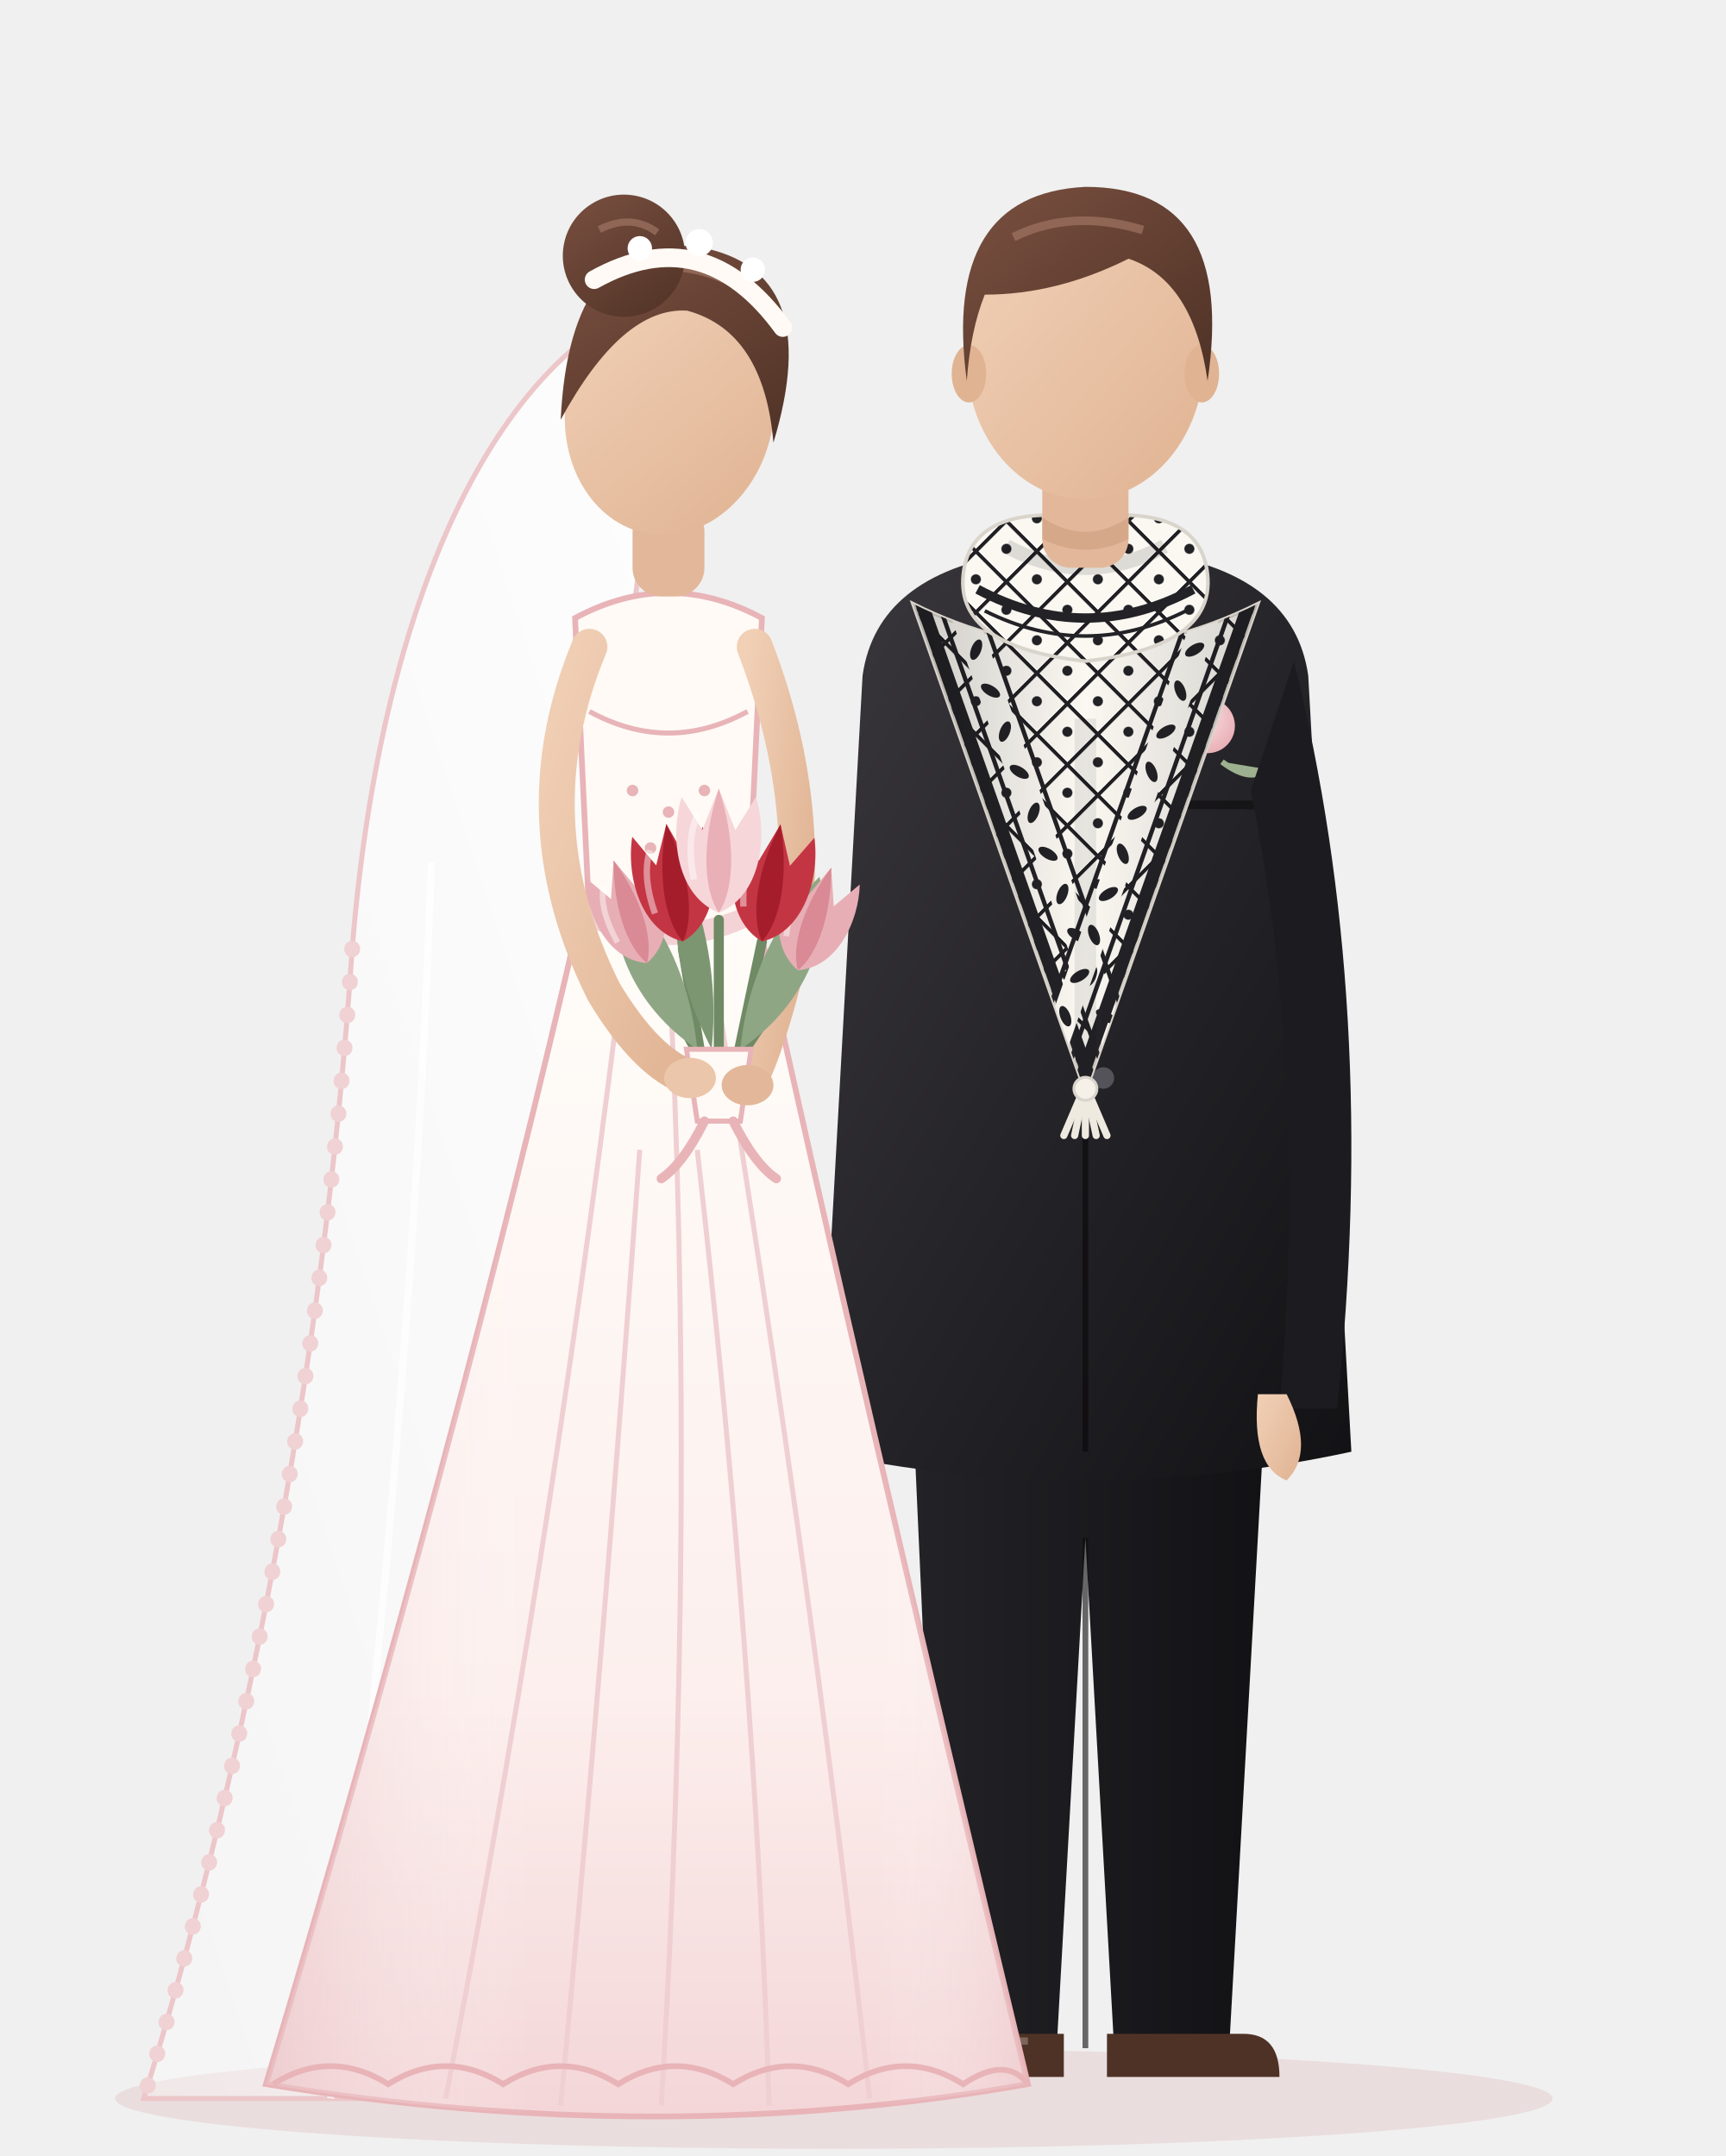
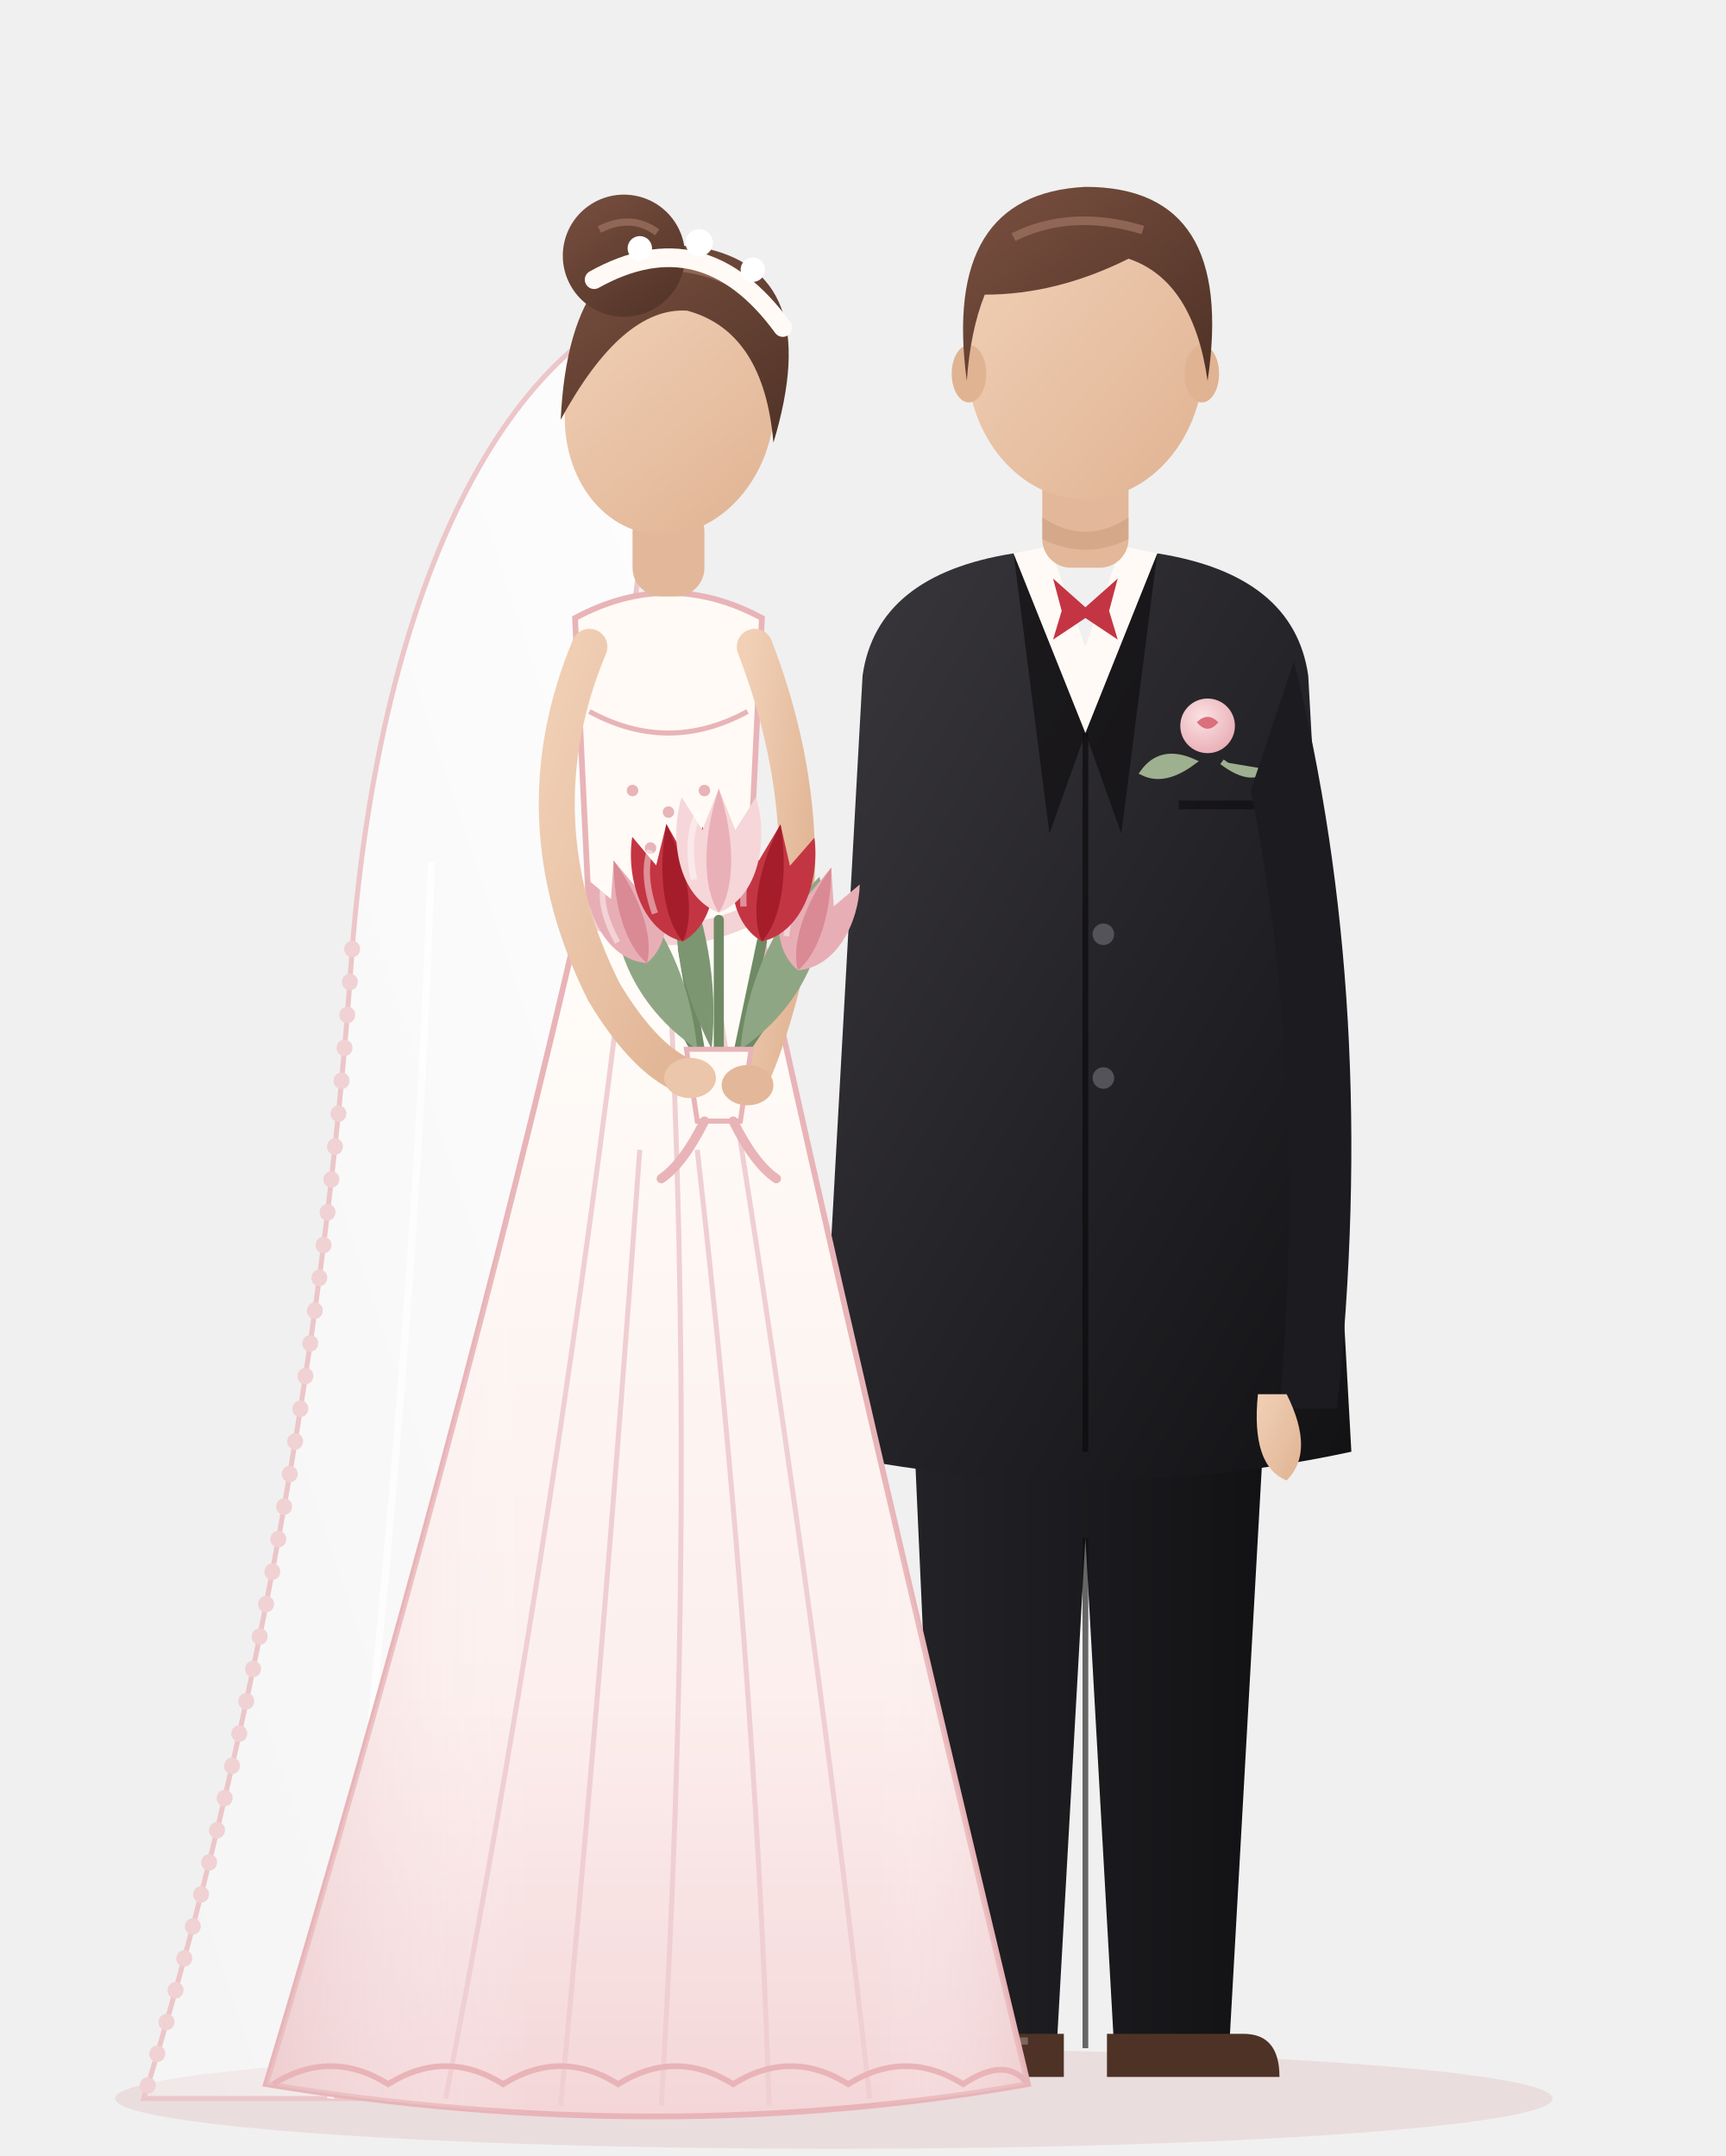
<svg xmlns="http://www.w3.org/2000/svg" viewBox="0 0 240 300">
  <defs>
    <linearGradient id="gown" x1="0" y1="0" x2="0" y2="1">
      <stop offset="0" stop-color="#fffdf9" />
      <stop offset=".65" stop-color="#fcefed" />
      <stop offset="1" stop-color="#f4d6d8" />
    </linearGradient>
    <linearGradient id="gownS" x1="0" y1="0" x2="1" y2="0">
      <stop offset="0" stop-color="#e9c4c7" stop-opacity=".55" />
      <stop offset=".35" stop-color="#fff" stop-opacity="0" />
      <stop offset=".8" stop-color="#fff" stop-opacity="0" />
      <stop offset="1" stop-color="#e9c4c7" stop-opacity=".45" />
    </linearGradient>
    <linearGradient id="suit" x1="0" y1="0" x2="1" y2="1">
      <stop offset="0" stop-color="#3a383d" />
      <stop offset=".55" stop-color="#232226" />
      <stop offset="1" stop-color="#121114" />
    </linearGradient>
    <linearGradient id="pants" x1="0" y1="0" x2="1" y2="0">
      <stop offset="0" stop-color="#232226" />
      <stop offset="1" stop-color="#121114" />
    </linearGradient>
    <linearGradient id="veil" x1="1" y1="0" x2="0" y2="1">
      <stop offset="0" stop-color="#fff" stop-opacity=".95" />
      <stop offset="1" stop-color="#fff" stop-opacity=".3" />
    </linearGradient>
    <linearGradient id="skin" x1="0" y1="0" x2="1" y2="1">
      <stop offset="0" stop-color="#f1d0b6" />
      <stop offset="1" stop-color="#e0b393" />
    </linearGradient>
    <linearGradient id="hairG" x1="0" y1="0" x2="1" y2="1">
      <stop offset="0" stop-color="#7a5040" />
      <stop offset="1" stop-color="#4f3226" />
    </linearGradient>
    <radialGradient id="rose1" cx=".4" cy=".35" r=".7">
      <stop offset="0" stop-color="#e05664" />
      <stop offset="1" stop-color="#a51d2b" />
    </radialGradient>
    <radialGradient id="rose2" cx=".4" cy=".35" r=".7">
      <stop offset="0" stop-color="#fbe1e3" />
      <stop offset="1" stop-color="#e8aeb5" />
    </radialGradient>
    <pattern id="kuf" width="6" height="6" patternUnits="userSpaceOnUse" patternTransform="rotate(45)">
      <rect width="6" height="6" fill="#fbf8f2" />
      <path d="M0 0H6M0 0V6" stroke="#232226" stroke-width="1" />
      <circle cx="3" cy="3" r=".7" fill="#232226" />
    </pattern>
    <linearGradient id="kufS" x1="0" x2="1">
      <stop offset="0" stop-color="#000" stop-opacity=".18" />
      <stop offset=".5" stop-color="#000" stop-opacity="0" />
      <stop offset="1" stop-color="#000" stop-opacity=".15" />
    </linearGradient>
  </defs>
  <ellipse cx="116" cy="292" rx="100" ry="7" fill="#b3202f" opacity=".09" />
  <path d="M96 40 C70 46 53 82 49 132 C45 192 33 250 20 292 L104 292 C84 240 80 182 84 132 C86 98 90 64 96 40Z" fill="url(#veil)" stroke="#ecc6c9" stroke-width=".7" />
  <path d="M49 132 C45 192 33 250 20 292" fill="none" stroke="#f0d2d4" stroke-width="2.2" stroke-dasharray=".1 4.5" stroke-linecap="round" />
  <path d="M60 120 C58 180 52 240 46 292" stroke="#fff" stroke-opacity=".7" stroke-width="1" fill="none" />
  <path d="M127 196 L131 285 L147 285 L151 214 L155 285 L171 285 L176 196Z" fill="url(#pants)" />
  <path d="M151 214 L151 285" stroke="#0b0a0c" stroke-width=".8" opacity=".6" />
  <path d="M129 283 h19 v6 h-24 q0-6 5-6Z M154 283 h19 q5 0 5 6 h-24Z" fill="#4f3226" />
  <path d="M131 284 h12" stroke="#fff" stroke-opacity=".25" stroke-width="1" />
  <path d="M120 94 Q122 80 141 77 L151 102 L161 77 Q180 80 182 94 L188 202 Q151 210 114 202Z" fill="url(#suit)" />
  <path d="M141 77 L151 102 L161 77 L156 76 L151 90 L146 76Z" fill="#fffaf5" />
  <path d="M141 77 L146 116 L151 102Z M161 77 L156 116 L151 102Z" fill="#0b0a0c" opacity=".6" />
  <path d="M151 102 L151 202" stroke="#0b0a0c" stroke-width=".8" opacity=".7" />
  <circle cx="153.5" cy="130" r="1.5" fill="#55535a" />
  <circle cx="153.5" cy="150" r="1.5" fill="#55535a" />
  <path d="M146.5 80.5 l4.5 4 l4.5 -4 l-1.2 4.5 l1.2 4 l-4.5-3 l-4.5 3 l1.2-4Z" fill="#c43543" />
  <path d="M164 112 h12" stroke="#0b0a0c" stroke-width="1.2" opacity=".6" />
  <path d="M166 106 q-4 3 -7 1.5 q2.5-3.5 7-1.5Z M170 106 q4 3 6 1" fill="#9db08f" stroke="#9db08f" stroke-width=".8" />
  <circle cx="168" cy="101" r="3.8" fill="url(#rose2)" />
  <path d="M166.5 100.5 q1.5-1.5 3 0 q-1.5 1.8 -3 0Z" fill="#d9707b" />
-   <defs>
-     <clipPath id="kufTri">
-       <path d="M127.0 84.0 Q151 96 175.0 84.0 L151.0 152.0 Z" />
-     </clipPath>
-   </defs>
-   <path d="M127.0 84.0 Q151 96 175.0 84.0 L151.0 152.0 Z" fill="url(#kuf)" stroke="#d9d4cc" stroke-width=".5" />
-   <g clip-path="url(#kufTri)">
-     <path d="M128.1 83.6 L152.1 151.6" stroke="#232226" stroke-width="1.8" />
-     <path d="M130.2 82.9 L154.2 150.9" stroke="#232226" stroke-width="0.6" />
-     <path d="M132.8 81.9 L156.8 149.9" stroke="#fbf8f2" stroke-width="3.6" />
-     <ellipse cx="133.8" cy="84.8" rx="1.5" ry=".7" transform="rotate(31 133.8 84.8)" fill="#232226" />
-     <ellipse cx="135.8" cy="90.4" rx="1.5" ry=".7" transform="rotate(111 135.8 90.4)" fill="#232226" />
-     <ellipse cx="137.8" cy="96.1" rx="1.5" ry=".7" transform="rotate(31 137.8 96.1)" fill="#232226" />
-     <ellipse cx="139.8" cy="101.8" rx="1.5" ry=".7" transform="rotate(111 139.8 101.8)" fill="#232226" />
-     <ellipse cx="141.8" cy="107.4" rx="1.5" ry=".7" transform="rotate(31 141.8 107.4)" fill="#232226" />
-     <ellipse cx="143.8" cy="113.1" rx="1.5" ry=".7" transform="rotate(111 143.8 113.1)" fill="#232226" />
-     <ellipse cx="145.8" cy="118.8" rx="1.5" ry=".7" transform="rotate(31 145.8 118.8)" fill="#232226" />
-     <ellipse cx="147.8" cy="124.4" rx="1.5" ry=".7" transform="rotate(111 147.8 124.4)" fill="#232226" />
-     <ellipse cx="149.8" cy="130.1" rx="1.5" ry=".7" transform="rotate(31 149.8 130.1)" fill="#232226" />
-     <ellipse cx="151.8" cy="135.8" rx="1.5" ry=".7" transform="rotate(111 151.8 135.8)" fill="#232226" />
-     <ellipse cx="153.8" cy="141.4" rx="1.5" ry=".7" transform="rotate(31 153.8 141.4)" fill="#232226" />
-     <ellipse cx="155.8" cy="147.1" rx="1.5" ry=".7" transform="rotate(111 155.8 147.1)" fill="#232226" />
-     <path d="M135.1 81.1 L159.1 149.1" stroke="#232226" stroke-width=".6" />
-     <path d="M173.9 83.6 L149.9 151.6" stroke="#232226" stroke-width="1.8" />
-     <path d="M171.8 82.9 L147.8 150.9" stroke="#232226" stroke-width="0.6" />
-     <path d="M169.2 81.9 L145.2 149.9" stroke="#fbf8f2" stroke-width="3.6" />
-     <ellipse cx="168.2" cy="84.8" rx="1.5" ry=".7" transform="rotate(69 168.2 84.8)" fill="#232226" />
-     <ellipse cx="166.2" cy="90.4" rx="1.5" ry=".7" transform="rotate(149 166.2 90.4)" fill="#232226" />
-     <ellipse cx="164.2" cy="96.1" rx="1.5" ry=".7" transform="rotate(69 164.2 96.1)" fill="#232226" />
-     <ellipse cx="162.2" cy="101.8" rx="1.5" ry=".7" transform="rotate(149 162.2 101.8)" fill="#232226" />
-     <ellipse cx="160.2" cy="107.4" rx="1.5" ry=".7" transform="rotate(69 160.2 107.4)" fill="#232226" />
-     <ellipse cx="158.2" cy="113.1" rx="1.5" ry=".7" transform="rotate(149 158.2 113.1)" fill="#232226" />
-     <ellipse cx="156.2" cy="118.8" rx="1.5" ry=".7" transform="rotate(69 156.2 118.8)" fill="#232226" />
-     <ellipse cx="154.2" cy="124.4" rx="1.5" ry=".7" transform="rotate(149 154.2 124.4)" fill="#232226" />
-     <ellipse cx="152.2" cy="130.1" rx="1.5" ry=".7" transform="rotate(69 152.2 130.1)" fill="#232226" />
-     <ellipse cx="150.2" cy="135.8" rx="1.5" ry=".7" transform="rotate(149 150.2 135.8)" fill="#232226" />
-     <ellipse cx="148.2" cy="141.4" rx="1.5" ry=".7" transform="rotate(69 148.2 141.4)" fill="#232226" />
-     <ellipse cx="146.2" cy="147.1" rx="1.5" ry=".7" transform="rotate(149 146.2 147.1)" fill="#232226" />
-     <path d="M166.9 81.1 L142.9 149.1" stroke="#232226" stroke-width=".6" />
-     <path d="M127.0 84.0 Q151 96 175.0 84.0 L151.0 152.0 Z" fill="url(#kufS)" />
-     <path d="M151 100 L151 150" stroke="#000" stroke-opacity=".08" stroke-width="3" />
-   </g>
-   <path d="M134 80 Q135 70 151 72 Q167 70 168 80 Q169 90 151 92 Q133 90 134 80Z" fill="url(#kuf)" stroke="#d9d4cc" stroke-width=".5" />
-   <path d="M136 82 Q151 90 166 82" stroke="#232226" stroke-width="1.3" fill="none" />
-   <path d="M137 85 Q151 92 165 85" stroke="#232226" stroke-width=".5" fill="none" />
-   <path d="M140 76 Q151 82 162 76" stroke="#000" stroke-opacity=".12" stroke-width="2" fill="none" />
-   <g stroke="#efeae0" stroke-width="1" stroke-linecap="round">
-     <path d="M151 151 l-3.0 7" />
-     <path d="M151 151 l-1.5 7" />
-     <path d="M151 151 l0.0 7" />
-     <path d="M151 151 l1.5 7" />
-     <path d="M151 151 l3.0 7" />
-   </g>
-   <g fill="#f5f1e8" stroke="#d9d4cc" stroke-width=".4">
-     <circle cx="151" cy="151.5" r="1.6" />
-   </g>
  <path d="M180 92 Q192 140 186 196 L178 196 Q182 150 174 110Z" fill="#1c1b1f" />
  <path d="M179 194 q4 8 0 12 q-5 -2 -4 -12Z" fill="url(#skin)" />
  <rect x="145" y="64" width="12" height="15" rx="4" fill="#e3b799" />
  <path d="M145 72 q6 4 12 0 v3 q-6 3 -12 0Z" fill="#c99a7c" opacity=".5" />
  <ellipse cx="151" cy="50" rx="16.5" ry="19.5" fill="url(#skin)" />
  <ellipse cx="134.8" cy="52" rx="2.4" ry="4" fill="#e0b393" />
  <ellipse cx="167.2" cy="52" rx="2.4" ry="4" fill="#e0b393" />
  <path d="M134.5 53 Q131 27 151 26 Q172 26 168 53 Q166 39 157 36 Q147 41 137 41 Q135 46 134.5 53Z" fill="url(#hairG)" />
  <path d="M141 33 q8 -4 18 -1" stroke="#a07463" stroke-width="1.2" fill="none" opacity=".7" />
  <path d="M81 126 Q93 131 105 126 Q119 190 143 290 Q92 299 37 290 Q64 200 81 126Z" fill="url(#gown)" stroke="#e8b4b8" stroke-width=".8" />
  <path d="M81 126 Q93 131 105 126 Q119 190 143 290 Q92 299 37 290 Q64 200 81 126Z" fill="url(#gownS)" />
  <path d="M93 133 Q97 210 92 293 M86 140 Q76 220 62 292 M100 140 Q113 220 121 292 M89 160 Q84 230 78 293 M97 160 Q105 230 107 293" stroke="#efcfd2" stroke-width=".7" fill="none" />
  <path d="M38 290 q8 -5 16 0 q8 -5 16 0 q8 -5 16 0 q8 -5 16 0 q8 -5 16 0 q8 -5 16 0 q6 -4 9 0" stroke="#e8b4b8" stroke-width=".8" fill="none" />
  <path d="M80 86 Q93 79 106 86 L104 128 Q93 133 82 128Z" fill="#fffaf5" stroke="#e8b4b8" stroke-width=".8" />
  <path d="M82 99 Q93 105 104 99" stroke="#e8b4b8" stroke-width=".7" fill="none" />
  <path d="M82 126 Q93 131 104 126 L104 129 Q93 134 82 129Z" fill="#f3d3d5" />
  <g fill="#e8b4b8">
    <circle cx="88" cy="110" r=".8" />
    <circle cx="93" cy="113" r=".8" />
    <circle cx="98" cy="110" r=".8" />
    <circle cx="90.5" cy="118" r=".8" />
    <circle cx="95.5" cy="118" r=".8" />
  </g>
  <path d="M82 90 Q72 114 84 138 Q90 148 96 150" stroke="url(#skin)" stroke-width="5" stroke-linecap="round" fill="none" />
  <path d="M105 90 Q115 116 108 140 Q106 147 104 151" stroke="url(#skin)" stroke-width="5" stroke-linecap="round" fill="none" />
  <rect x="88" y="70" width="10" height="13" rx="4" fill="#e3b799" />
  <g transform="rotate(10 93 58)">
    <ellipse cx="93" cy="57" rx="14.5" ry="17.5" fill="url(#skin)" />
    <path d="M78.3 61 Q75 35 93 34 Q111 34 108 59 Q104 44 93 43 Q84 44 78.3 61Z" fill="url(#hairG)" />
    <path d="M83 40 q8 -5 18 -1" stroke="#a07463" stroke-width="1.1" fill="none" opacity=".7" />
    <circle cx="83" cy="37" r="8.5" fill="url(#hairG)" />
    <path d="M79 34 q4 -3 8 -1" stroke="#a07463" stroke-width="1" fill="none" opacity=".7" />
    <path d="M79.5 41 Q93 30 106.5 43" stroke="#fffaf5" stroke-width="2.6" fill="none" stroke-linecap="round" />
    <circle cx="85" cy="35.6" r="1.7" fill="#fff" />
    <circle cx="93" cy="33.4" r="1.9" fill="#fff" />
    <circle cx="101" cy="35.8" r="1.7" fill="#fff" />
  </g>
  <g>
    <path d="M98 150 L95 132 M100 150 L100 128 M102 150 L106 131 M99 150 L90 134 M101 150 L111 135" stroke="#6f8a64" stroke-width="1.4" stroke-linecap="round" />
    <path d="M97 146 C88 140 84 130 86 122 C92 128 96 136 97 146Z M103 146 C112 140 116 130 114 122 C108 128 104 136 103 146Z" fill="#8fa684" />
    <path d="M99 146 C94 136 93 128 95 120 C98 128 100 136 99 146Z" fill="#7d9672" />
    <g transform="translate(90 134) rotate(-18) scale(1.0)">
      <path d="M0 0 C-5 -2 -6 -9 -4.5 -14 L-2 -10 L0 -15 L2 -10 L4.5 -14 C6 -9 5 -2 0 0Z" fill="#e8aeb5" />
      <path d="M0 0 C-2 -3 -2 -9 0 -15 C2 -9 2 -3 0 0Z" fill="#d98a94" />
      <path d="M-3 -4 q-1 -5 .5 -8" stroke="#fff" stroke-opacity=".45" stroke-width=".8" fill="none" />
    </g>
    <g transform="translate(111 135) rotate(18) scale(1.0)">
      <path d="M0 0 C-5 -2 -6 -9 -4.5 -14 L-2 -10 L0 -15 L2 -10 L4.5 -14 C6 -9 5 -2 0 0Z" fill="#e8aeb5" />
      <path d="M0 0 C-2 -3 -2 -9 0 -15 C2 -9 2 -3 0 0Z" fill="#d98a94" />
      <path d="M-3 -4 q-1 -5 .5 -8" stroke="#fff" stroke-opacity=".45" stroke-width=".8" fill="none" />
    </g>
    <g transform="translate(95 131) rotate(-8) scale(1.1)">
      <path d="M0 0 C-5 -2 -6 -9 -4.5 -14 L-2 -10 L0 -15 L2 -10 L4.5 -14 C6 -9 5 -2 0 0Z" fill="#c43543" />
      <path d="M0 0 C-2 -3 -2 -9 0 -15 C2 -9 2 -3 0 0Z" fill="#a51d2b" />
      <path d="M-3 -4 q-1 -5 .5 -8" stroke="#fff" stroke-opacity=".45" stroke-width=".8" fill="none" />
    </g>
    <g transform="translate(106 131) rotate(9) scale(1.1)">
      <path d="M0 0 C-5 -2 -6 -9 -4.5 -14 L-2 -10 L0 -15 L2 -10 L4.5 -14 C6 -9 5 -2 0 0Z" fill="#c43543" />
      <path d="M0 0 C-2 -3 -2 -9 0 -15 C2 -9 2 -3 0 0Z" fill="#a51d2b" />
      <path d="M-3 -4 q-1 -5 .5 -8" stroke="#fff" stroke-opacity=".45" stroke-width=".8" fill="none" />
    </g>
    <g transform="translate(100 127) rotate(0) scale(1.15)">
      <path d="M0 0 C-5 -2 -6 -9 -4.5 -14 L-2 -10 L0 -15 L2 -10 L4.5 -14 C6 -9 5 -2 0 0Z" fill="#f6d6d9" />
      <path d="M0 0 C-2 -3 -2 -9 0 -15 C2 -9 2 -3 0 0Z" fill="#eab0b7" />
      <path d="M-3 -4 q-1 -5 .5 -8" stroke="#fff" stroke-opacity=".45" stroke-width=".8" fill="none" />
    </g>
    <path d="M95.5 146 L104.5 146 L103 156 L97 156Z" fill="#fffaf5" stroke="#e8b4b8" stroke-width=".7" />
    <path d="M98 156 q-3 6 -6 8 M102 156 q3 6 6 8" stroke="#e8b4b8" stroke-width="1.3" fill="none" stroke-linecap="round" />
    <ellipse cx="96" cy="150" rx="3.6" ry="2.8" fill="#ebc6aa" />
    <ellipse cx="104" cy="151" rx="3.6" ry="2.8" fill="#e3b799" />
  </g>
</svg>
